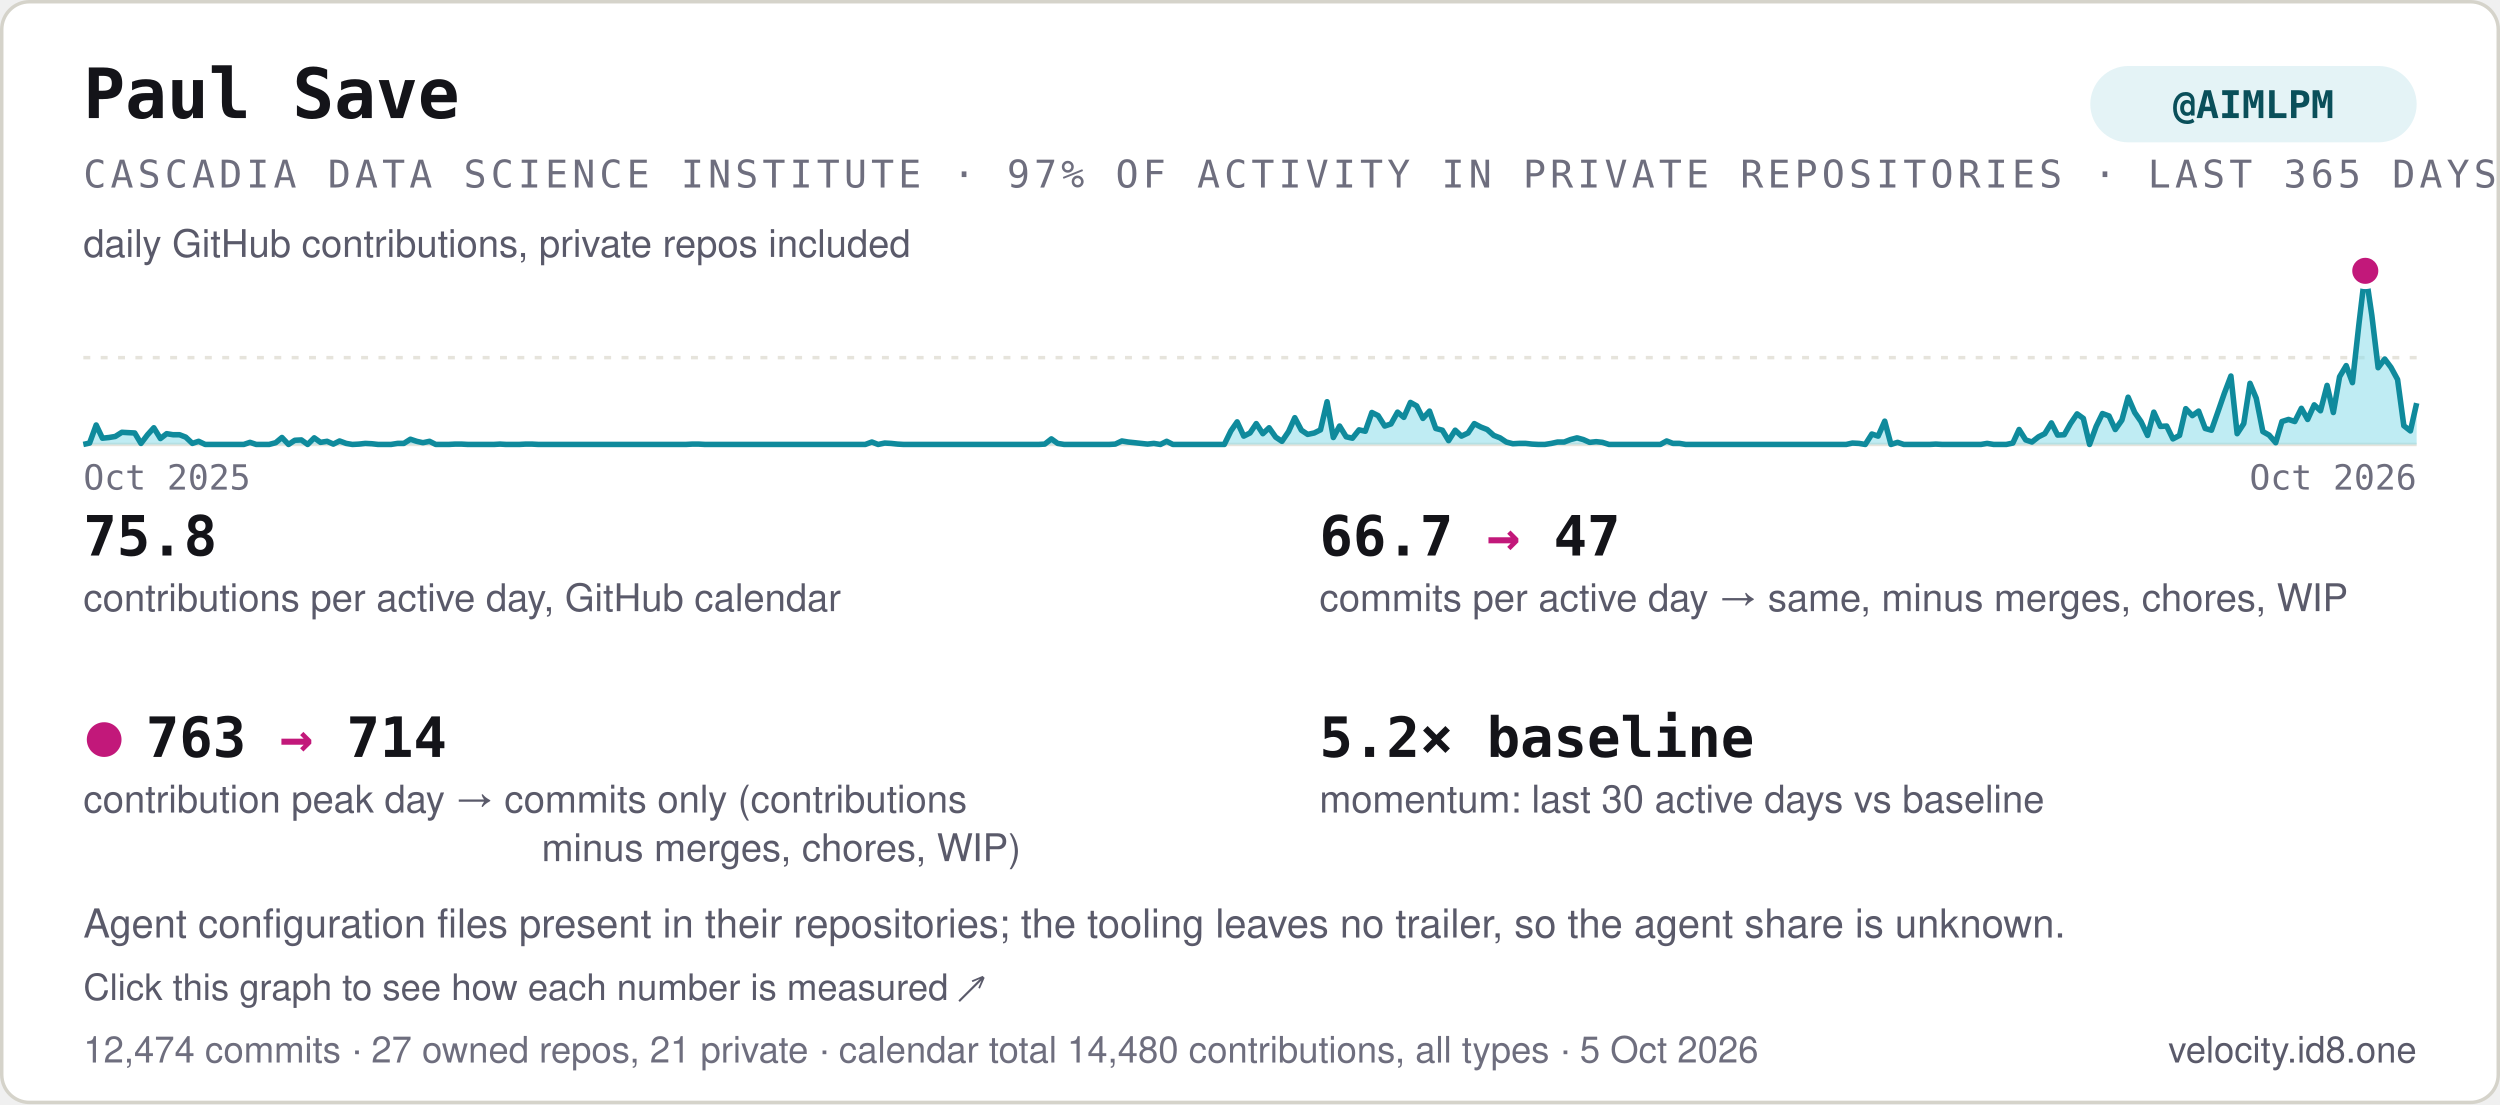
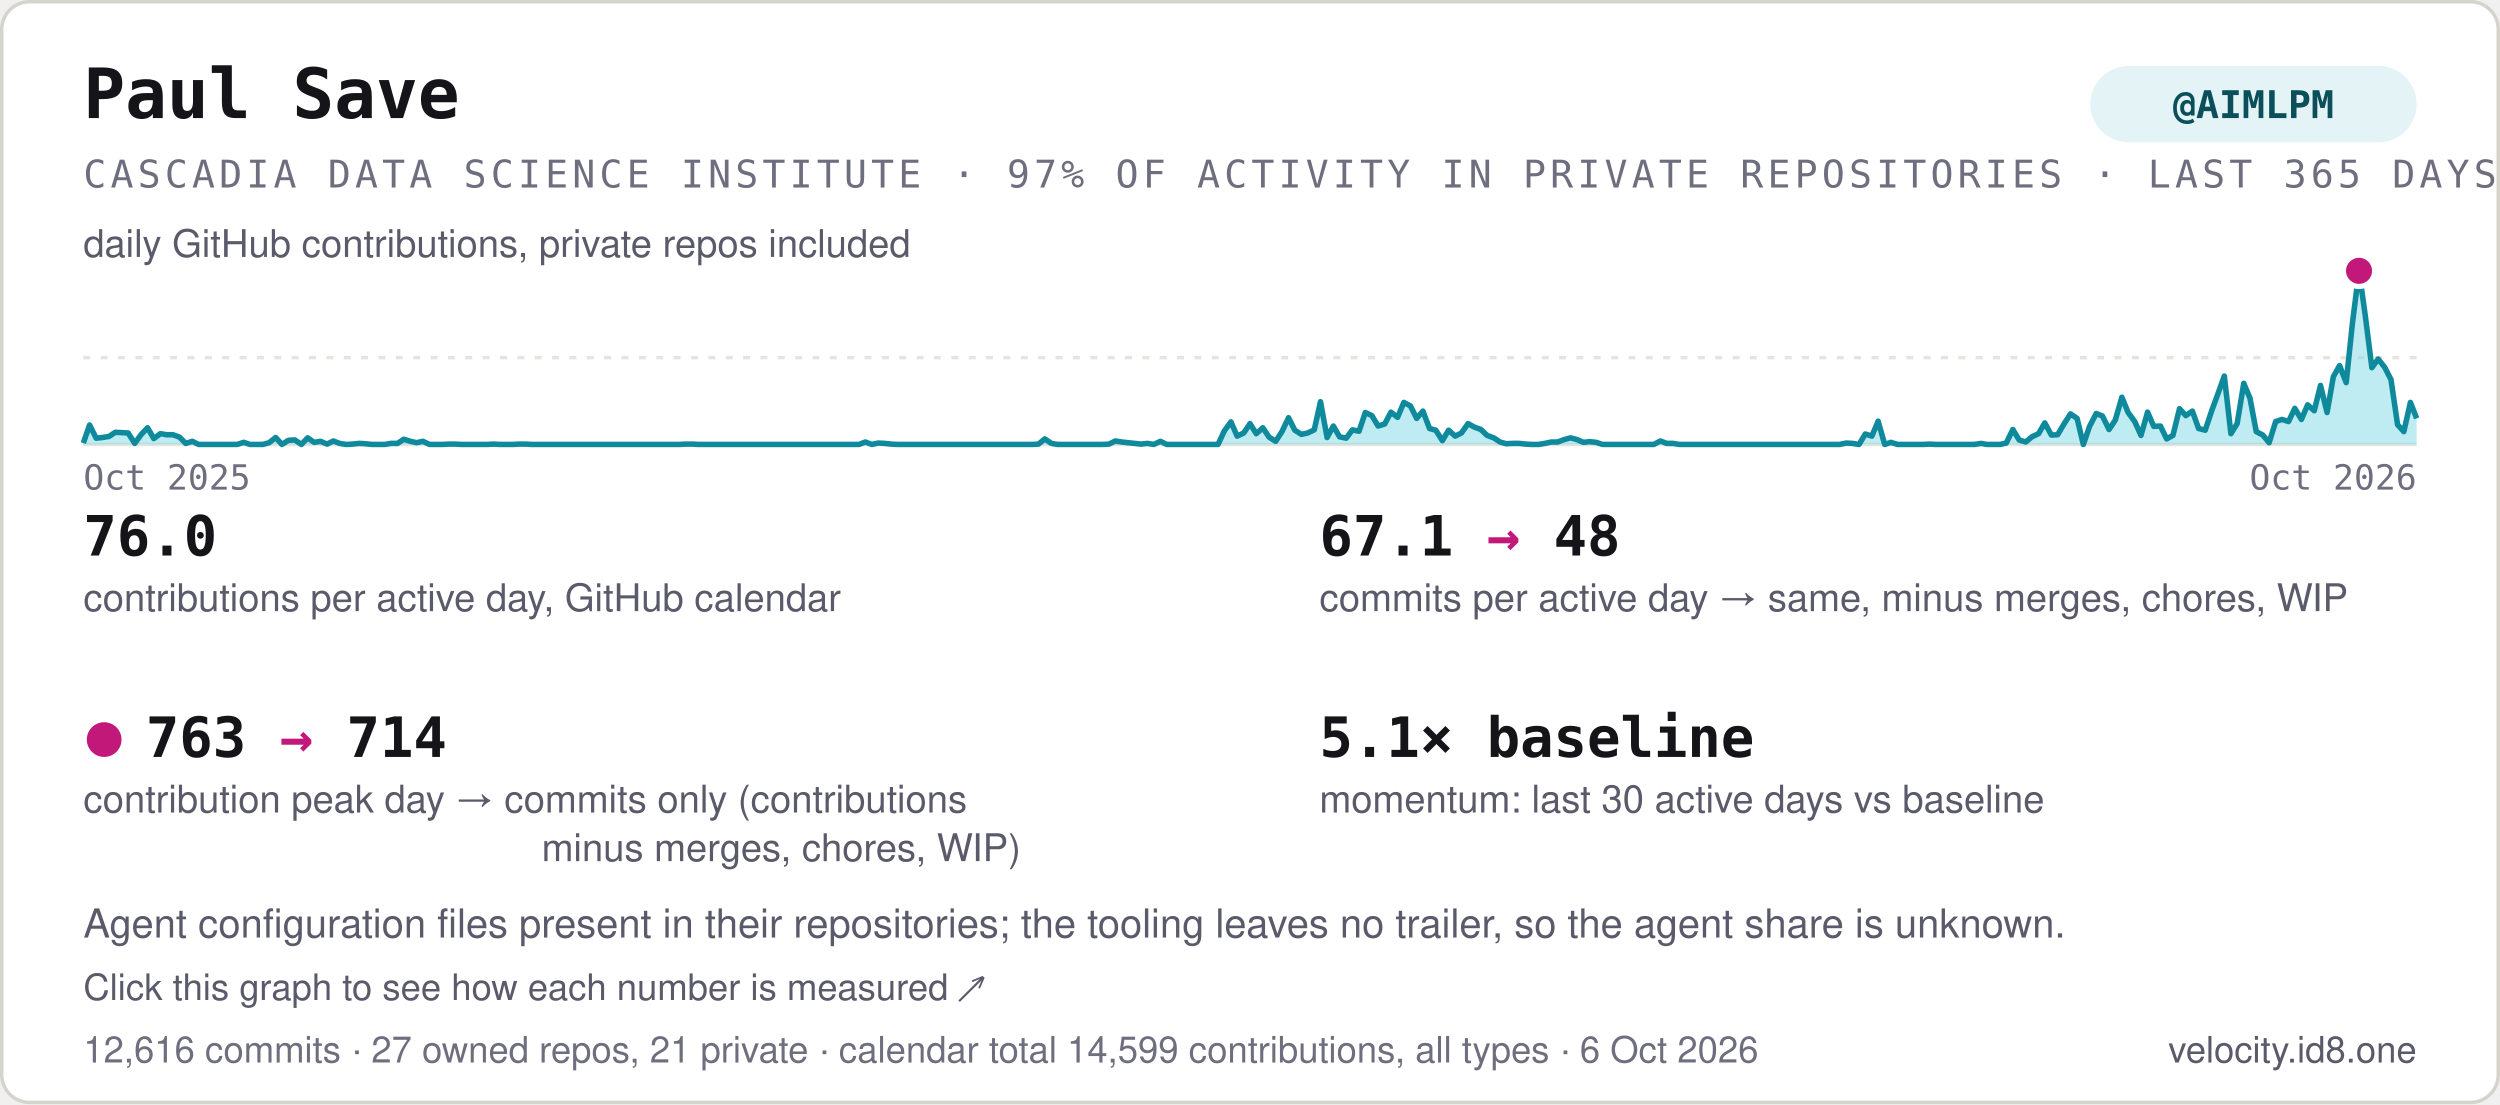
<svg xmlns="http://www.w3.org/2000/svg" width="720" height="318" viewBox="0 0 720 318" role="img" aria-label="Paul Save: Velocity Graph">
  <rect x="0.5" y="0.5" width="719" height="317" rx="8" fill="#FFFFFF" stroke="#D5D3CA" />
  <text x="24" y="34" font-family="Departure Mono, JetBrains Mono, ui-monospace, Menlo, monospace" font-size="20" font-weight="700" fill="#141419">Paul Save</text>
  <text x="24" y="54" font-family="Departure Mono, JetBrains Mono, ui-monospace, Menlo, monospace" font-size="11" letter-spacing="1.2" fill="#6E6E7E">CASCADIA DATA SCIENCE INSTITUTE · 97% OF ACTIVITY IN PRIVATE REPOSITORIES · LAST 365 DAYS</text>
  <rect x="602" y="19" width="94" height="22" rx="11" fill="#E4F3F6" />
  <text x="649" y="34" text-anchor="middle" font-family="Departure Mono, JetBrains Mono, ui-monospace, Menlo, monospace" font-size="11" font-weight="600" fill="#0A4F5A">@AIMLPM</text>
  <line x1="24" x2="696" y1="128" y2="128" stroke="#E6E4DC" />
  <line x1="24" x2="696" y1="103.0" y2="103.0" stroke="#E6E4DC" stroke-dasharray="2 3" />
-   <path d="M24.0,128.0 L25.8,127.6 L27.7,122.4 L29.5,126.2 L31.4,126.0 L33.2,125.7 L35.1,124.5 L36.9,124.6 L38.8,124.7 L40.6,127.7 L42.5,125.2 L44.3,123.2 L46.2,126.3 L48.0,124.9 L49.8,125.2 L51.7,125.2 L53.5,125.9 L55.4,127.7 L57.2,127.1 L59.1,128.0 L60.9,128.0 L62.8,128.0 L64.6,128.0 L66.5,128.0 L68.3,128.0 L70.2,128.0 L72.0,127.4 L73.8,128.0 L75.7,128.0 L77.5,128.0 L79.4,127.5 L81.2,126.0 L83.1,128.0 L84.9,126.8 L86.8,126.7 L88.6,128.0 L90.5,126.1 L92.3,127.4 L94.2,127.1 L96.0,127.9 L97.8,127.0 L99.7,127.7 L101.5,128.0 L103.4,127.9 L105.2,127.7 L107.1,127.8 L108.9,128.0 L110.8,128.0 L112.6,128.0 L114.5,127.7 L116.3,127.7 L118.2,126.5 L120.0,127.1 L121.8,127.5 L123.7,127.1 L125.5,128.0 L127.4,128.0 L129.2,128.0 L131.1,127.9 L132.9,127.9 L134.8,128.0 L136.6,128.0 L138.5,128.0 L140.3,128.0 L142.2,128.0 L144.0,127.9 L145.8,128.0 L147.7,128.0 L149.5,128.0 L151.4,127.9 L153.2,127.9 L155.1,128.0 L156.9,128.0 L158.8,128.0 L160.6,128.0 L162.5,128.0 L164.3,128.0 L166.2,128.0 L168.0,128.0 L169.8,128.0 L171.7,128.0 L173.5,128.0 L175.4,128.0 L177.2,128.0 L179.1,128.0 L180.9,128.0 L182.8,128.0 L184.6,128.0 L186.5,128.0 L188.3,128.0 L190.2,128.0 L192.0,128.0 L193.8,128.0 L195.7,128.0 L197.5,128.0 L199.4,127.9 L201.2,127.9 L203.1,128.0 L204.9,128.0 L206.8,128.0 L208.6,128.0 L210.5,128.0 L212.3,128.0 L214.2,128.0 L216.0,128.0 L217.8,128.0 L219.7,128.0 L221.5,128.0 L223.4,128.0 L225.2,128.0 L227.1,128.0 L228.9,128.0 L230.8,128.0 L232.6,128.0 L234.5,128.0 L236.3,128.0 L238.2,128.0 L240.0,128.0 L241.8,128.0 L243.7,128.0 L245.5,128.0 L247.4,128.0 L249.2,128.0 L251.1,127.3 L252.9,128.0 L254.8,127.6 L256.6,127.7 L258.5,127.9 L260.3,128.0 L262.2,128.0 L264.0,128.0 L265.8,128.0 L267.7,128.0 L269.5,128.0 L271.4,128.0 L273.2,128.0 L275.1,128.0 L276.9,128.0 L278.8,128.0 L280.6,128.0 L282.5,128.0 L284.3,128.0 L286.2,128.0 L288.0,128.0 L289.8,128.0 L291.7,128.0 L293.5,128.0 L295.4,128.0 L297.2,128.0 L299.1,128.0 L300.9,127.9 L302.8,126.4 L304.6,127.7 L306.5,128.0 L308.3,128.0 L310.2,128.0 L312.0,128.0 L313.8,128.0 L315.7,128.0 L317.5,128.0 L319.4,128.0 L321.2,127.9 L323.1,127.0 L324.9,127.3 L326.8,127.5 L328.6,127.7 L330.5,127.9 L332.3,127.7 L334.2,128.0 L336.0,127.1 L337.8,128.0 L339.7,128.0 L341.5,128.0 L343.4,128.0 L345.2,128.0 L347.1,128.0 L348.9,128.0 L350.8,128.0 L352.6,128.0 L354.5,124.1 L356.3,121.5 L358.2,125.6 L360.0,124.7 L361.8,122.0 L363.7,124.9 L365.5,123.2 L367.4,125.9 L369.2,127.1 L371.1,124.3 L372.9,120.3 L374.8,123.9 L376.6,125.1 L378.5,124.7 L380.3,123.8 L382.2,115.7 L384.0,126.0 L385.8,122.7 L387.7,125.8 L389.5,126.2 L391.4,123.8 L393.2,124.2 L395.1,118.8 L396.9,119.7 L398.8,122.7 L400.6,122.1 L402.5,118.7 L404.3,120.2 L406.2,115.9 L408.0,116.9 L409.8,120.5 L411.7,118.4 L413.5,123.4 L415.4,123.9 L417.2,126.9 L419.1,123.9 L420.9,125.6 L422.8,124.7 L424.6,122.0 L426.5,123.0 L428.3,123.7 L430.2,125.4 L432.0,126.1 L433.8,127.3 L435.7,127.8 L437.5,127.7 L439.4,127.7 L441.2,127.9 L443.1,128.0 L444.9,128.0 L446.8,127.7 L448.6,127.3 L450.5,127.3 L452.3,126.6 L454.2,126.1 L456.0,126.6 L457.8,127.4 L459.7,127.2 L461.5,127.4 L463.4,128.0 L465.2,128.0 L467.1,128.0 L468.9,128.0 L470.8,128.0 L472.6,128.0 L474.5,128.0 L476.3,128.0 L478.2,128.0 L480.0,127.0 L481.8,127.7 L483.7,127.7 L485.5,128.0 L487.4,128.0 L489.2,128.0 L491.1,128.0 L492.9,128.0 L494.8,128.0 L496.6,128.0 L498.5,128.0 L500.3,128.0 L502.2,128.0 L504.0,128.0 L505.8,128.0 L507.7,128.0 L509.5,128.0 L511.4,128.0 L513.2,128.0 L515.1,128.0 L516.9,128.0 L518.8,128.0 L520.6,128.0 L522.5,128.0 L524.3,128.0 L526.2,128.0 L528.0,128.0 L529.8,128.0 L531.7,128.0 L533.5,127.6 L535.4,127.7 L537.2,128.0 L539.1,125.0 L540.9,125.6 L542.8,121.3 L544.6,128.0 L546.5,127.4 L548.3,128.0 L550.2,128.0 L552.0,128.0 L553.8,128.0 L555.7,128.0 L557.5,127.9 L559.4,128.0 L561.2,128.0 L563.1,128.0 L564.9,128.0 L566.8,128.0 L568.6,128.0 L570.5,128.0 L572.3,127.7 L574.2,128.0 L576.0,128.0 L577.8,128.0 L579.7,127.6 L581.5,123.7 L583.4,126.7 L585.2,127.3 L587.1,125.8 L588.9,124.9 L590.8,121.8 L592.6,125.3 L594.5,125.2 L596.3,122.0 L598.2,119.2 L600.0,120.5 L601.8,128.0 L603.7,122.8 L605.5,119.1 L607.4,119.8 L609.2,123.7 L611.1,121.0 L612.9,114.4 L614.8,118.8 L616.6,121.4 L618.5,125.4 L620.3,118.7 L622.2,122.8 L624.0,122.7 L625.8,126.4 L627.7,125.4 L629.5,117.7 L631.4,119.7 L633.2,118.4 L635.1,123.4 L636.9,123.9 L638.8,118.5 L640.6,113.3 L642.5,108.3 L644.3,124.9 L646.2,122.0 L648.0,110.4 L649.8,114.7 L651.7,124.3 L653.5,125.3 L655.4,127.5 L657.2,121.4 L659.1,120.8 L660.9,121.4 L662.8,117.6 L664.6,120.8 L666.5,116.6 L668.3,118.3 L670.2,111.0 L672.0,118.8 L673.8,108.5 L675.7,105.3 L677.5,110.2 L679.4,93.1 L681.2,78.0 L683.1,90.9 L684.9,105.9 L686.8,103.4 L688.6,105.8 L690.5,109.3 L692.3,122.6 L694.2,124.1 L696.0,116.1 L696.0,128 L24,128 Z" fill="#8ADCE8" fill-opacity="0.55" />
-   <path d="M24.0,128.0 L25.8,127.6 L27.7,122.4 L29.5,126.2 L31.4,126.0 L33.2,125.7 L35.1,124.5 L36.9,124.6 L38.8,124.7 L40.6,127.7 L42.5,125.2 L44.3,123.2 L46.2,126.3 L48.0,124.9 L49.8,125.2 L51.7,125.2 L53.5,125.9 L55.4,127.7 L57.2,127.1 L59.1,128.0 L60.9,128.0 L62.8,128.0 L64.6,128.0 L66.5,128.0 L68.3,128.0 L70.2,128.0 L72.0,127.4 L73.8,128.0 L75.7,128.0 L77.5,128.0 L79.4,127.5 L81.2,126.0 L83.1,128.0 L84.9,126.8 L86.8,126.7 L88.6,128.0 L90.5,126.1 L92.3,127.4 L94.2,127.1 L96.0,127.9 L97.8,127.0 L99.7,127.7 L101.5,128.0 L103.4,127.9 L105.2,127.7 L107.1,127.8 L108.9,128.0 L110.8,128.0 L112.6,128.0 L114.5,127.7 L116.3,127.7 L118.2,126.5 L120.0,127.1 L121.8,127.5 L123.7,127.1 L125.5,128.0 L127.4,128.0 L129.2,128.0 L131.1,127.9 L132.9,127.9 L134.8,128.0 L136.6,128.0 L138.5,128.0 L140.3,128.0 L142.2,128.0 L144.0,127.9 L145.8,128.0 L147.7,128.0 L149.5,128.0 L151.4,127.9 L153.2,127.9 L155.1,128.0 L156.9,128.0 L158.8,128.0 L160.6,128.0 L162.5,128.0 L164.3,128.0 L166.2,128.0 L168.0,128.0 L169.8,128.0 L171.7,128.0 L173.5,128.0 L175.4,128.0 L177.2,128.0 L179.1,128.0 L180.9,128.0 L182.8,128.0 L184.6,128.0 L186.5,128.0 L188.3,128.0 L190.2,128.0 L192.0,128.0 L193.8,128.0 L195.7,128.0 L197.5,128.0 L199.4,127.9 L201.2,127.9 L203.1,128.0 L204.9,128.0 L206.8,128.0 L208.6,128.0 L210.5,128.0 L212.3,128.0 L214.2,128.0 L216.0,128.0 L217.8,128.0 L219.7,128.0 L221.5,128.0 L223.4,128.0 L225.2,128.0 L227.1,128.0 L228.9,128.0 L230.8,128.0 L232.6,128.0 L234.5,128.0 L236.3,128.0 L238.2,128.0 L240.0,128.0 L241.8,128.0 L243.7,128.0 L245.5,128.0 L247.4,128.0 L249.2,128.0 L251.1,127.3 L252.9,128.0 L254.8,127.6 L256.6,127.7 L258.5,127.9 L260.3,128.0 L262.2,128.0 L264.0,128.0 L265.8,128.0 L267.7,128.0 L269.5,128.0 L271.4,128.0 L273.2,128.0 L275.1,128.0 L276.9,128.0 L278.8,128.0 L280.6,128.0 L282.5,128.0 L284.3,128.0 L286.2,128.0 L288.0,128.0 L289.8,128.0 L291.7,128.0 L293.5,128.0 L295.4,128.0 L297.2,128.0 L299.1,128.0 L300.9,127.9 L302.8,126.4 L304.6,127.7 L306.5,128.0 L308.3,128.0 L310.2,128.0 L312.0,128.0 L313.8,128.0 L315.7,128.0 L317.5,128.0 L319.4,128.0 L321.2,127.9 L323.1,127.0 L324.9,127.3 L326.8,127.5 L328.6,127.7 L330.5,127.9 L332.3,127.7 L334.2,128.0 L336.0,127.1 L337.8,128.0 L339.7,128.0 L341.5,128.0 L343.4,128.0 L345.2,128.0 L347.1,128.0 L348.9,128.0 L350.8,128.0 L352.6,128.0 L354.5,124.1 L356.3,121.5 L358.2,125.6 L360.0,124.7 L361.8,122.0 L363.7,124.9 L365.5,123.2 L367.4,125.9 L369.2,127.1 L371.1,124.3 L372.9,120.3 L374.8,123.9 L376.6,125.1 L378.5,124.7 L380.3,123.8 L382.2,115.7 L384.0,126.0 L385.8,122.7 L387.7,125.8 L389.5,126.2 L391.4,123.8 L393.2,124.2 L395.1,118.8 L396.9,119.7 L398.8,122.7 L400.6,122.1 L402.5,118.7 L404.3,120.2 L406.2,115.9 L408.0,116.9 L409.8,120.5 L411.7,118.4 L413.5,123.4 L415.4,123.9 L417.2,126.9 L419.1,123.9 L420.9,125.6 L422.8,124.7 L424.6,122.0 L426.5,123.0 L428.3,123.7 L430.2,125.4 L432.0,126.1 L433.8,127.3 L435.7,127.8 L437.5,127.7 L439.4,127.7 L441.2,127.9 L443.1,128.0 L444.9,128.0 L446.8,127.7 L448.6,127.3 L450.5,127.3 L452.3,126.6 L454.2,126.1 L456.0,126.6 L457.8,127.4 L459.7,127.2 L461.5,127.4 L463.4,128.0 L465.2,128.0 L467.1,128.0 L468.9,128.0 L470.8,128.0 L472.6,128.0 L474.5,128.0 L476.3,128.0 L478.2,128.0 L480.0,127.0 L481.8,127.7 L483.7,127.7 L485.5,128.0 L487.4,128.0 L489.2,128.0 L491.1,128.0 L492.9,128.0 L494.8,128.0 L496.6,128.0 L498.5,128.0 L500.3,128.0 L502.2,128.0 L504.0,128.0 L505.8,128.0 L507.7,128.0 L509.5,128.0 L511.4,128.0 L513.2,128.0 L515.1,128.0 L516.9,128.0 L518.8,128.0 L520.6,128.0 L522.5,128.0 L524.3,128.0 L526.2,128.0 L528.0,128.0 L529.8,128.0 L531.7,128.0 L533.5,127.6 L535.4,127.7 L537.2,128.0 L539.1,125.0 L540.9,125.6 L542.8,121.3 L544.6,128.0 L546.5,127.4 L548.3,128.0 L550.2,128.0 L552.0,128.0 L553.8,128.0 L555.7,128.0 L557.5,127.9 L559.4,128.0 L561.2,128.0 L563.1,128.0 L564.9,128.0 L566.8,128.0 L568.6,128.0 L570.5,128.0 L572.3,127.7 L574.2,128.0 L576.0,128.0 L577.8,128.0 L579.7,127.6 L581.5,123.7 L583.4,126.7 L585.2,127.3 L587.1,125.8 L588.9,124.9 L590.8,121.8 L592.6,125.3 L594.5,125.2 L596.3,122.0 L598.2,119.2 L600.0,120.5 L601.8,128.0 L603.7,122.8 L605.5,119.1 L607.4,119.8 L609.2,123.7 L611.1,121.0 L612.9,114.4 L614.8,118.8 L616.6,121.4 L618.5,125.4 L620.3,118.7 L622.2,122.8 L624.0,122.7 L625.8,126.4 L627.7,125.4 L629.5,117.7 L631.4,119.7 L633.2,118.4 L635.1,123.4 L636.9,123.9 L638.8,118.5 L640.6,113.3 L642.5,108.3 L644.3,124.9 L646.2,122.0 L648.0,110.4 L649.8,114.7 L651.7,124.3 L653.5,125.3 L655.4,127.5 L657.2,121.4 L659.1,120.8 L660.9,121.4 L662.8,117.6 L664.6,120.8 L666.5,116.6 L668.3,118.3 L670.2,111.0 L672.0,118.8 L673.8,108.5 L675.7,105.3 L677.5,110.2 L679.4,93.1 L681.2,78.0 L683.1,90.9 L684.9,105.9 L686.8,103.4 L688.6,105.8 L690.5,109.3 L692.3,122.6 L694.2,124.1 L696.0,116.1" fill="none" stroke="#0F8A9C" stroke-width="1.6" stroke-linejoin="round" />
-   <circle cx="681.2" cy="78.0" r="4.5" fill="#C2187A" stroke="#FFFFFF" stroke-width="1.5" />
+   <path d="M24.0,127.6 L25.8,122.4 L27.7,126.2 L29.5,126.0 L31.4,125.7 L33.2,124.5 L35.1,124.6 L36.9,124.7 L38.8,127.7 L40.6,125.2 L42.5,123.2 L44.3,126.3 L46.2,124.9 L48.0,125.2 L49.8,125.2 L51.7,125.9 L53.5,127.7 L55.4,127.1 L57.2,128.0 L59.1,128.0 L60.9,128.0 L62.8,128.0 L64.6,128.0 L66.5,128.0 L68.3,128.0 L70.2,127.4 L72.0,128.0 L73.8,128.0 L75.7,128.0 L77.5,127.5 L79.4,126.0 L81.2,128.0 L83.1,126.8 L84.9,126.7 L86.8,128.0 L88.6,126.1 L90.5,127.4 L92.3,127.1 L94.2,127.9 L96.0,127.0 L97.8,127.7 L99.7,128.0 L101.5,127.9 L103.4,127.7 L105.2,127.8 L107.1,128.0 L108.9,128.0 L110.8,128.0 L112.6,127.7 L114.5,127.7 L116.3,126.5 L118.2,127.1 L120.0,127.5 L121.8,127.1 L123.7,128.0 L125.5,128.0 L127.4,128.0 L129.2,127.9 L131.1,127.9 L132.9,128.0 L134.8,128.0 L136.6,128.0 L138.5,128.0 L140.3,128.0 L142.2,127.9 L144.0,128.0 L145.8,128.0 L147.7,128.0 L149.5,127.9 L151.4,127.9 L153.2,128.0 L155.1,128.0 L156.9,128.0 L158.8,128.0 L160.6,128.0 L162.5,128.0 L164.3,128.0 L166.2,128.0 L168.0,128.0 L169.8,128.0 L171.7,128.0 L173.5,128.0 L175.4,128.0 L177.2,128.0 L179.1,128.0 L180.9,128.0 L182.8,128.0 L184.6,128.0 L186.5,128.0 L188.3,128.0 L190.2,128.0 L192.0,128.0 L193.8,128.0 L195.7,128.0 L197.5,127.9 L199.4,127.9 L201.2,128.0 L203.1,128.0 L204.9,128.0 L206.8,128.0 L208.6,128.0 L210.5,128.0 L212.3,128.0 L214.2,128.0 L216.0,128.0 L217.8,128.0 L219.7,128.0 L221.5,128.0 L223.4,128.0 L225.2,128.0 L227.1,128.0 L228.9,128.0 L230.8,128.0 L232.6,128.0 L234.5,128.0 L236.3,128.0 L238.2,128.0 L240.0,128.0 L241.8,128.0 L243.7,128.0 L245.5,128.0 L247.4,128.0 L249.2,127.3 L251.1,128.0 L252.9,127.6 L254.8,127.7 L256.6,127.9 L258.5,128.0 L260.3,128.0 L262.2,128.0 L264.0,128.0 L265.8,128.0 L267.7,128.0 L269.5,128.0 L271.4,128.0 L273.2,128.0 L275.1,128.0 L276.9,128.0 L278.8,128.0 L280.6,128.0 L282.5,128.0 L284.3,128.0 L286.2,128.0 L288.0,128.0 L289.8,128.0 L291.7,128.0 L293.5,128.0 L295.4,128.0 L297.2,128.0 L299.1,127.9 L300.9,126.4 L302.8,127.7 L304.6,128.0 L306.5,128.0 L308.3,128.0 L310.2,128.0 L312.0,128.0 L313.8,128.0 L315.7,128.0 L317.5,128.0 L319.4,127.9 L321.2,127.0 L323.1,127.3 L324.9,127.5 L326.8,127.7 L328.6,127.9 L330.5,127.7 L332.3,128.0 L334.2,127.1 L336.0,128.0 L337.8,128.0 L339.7,128.0 L341.5,128.0 L343.4,128.0 L345.2,128.0 L347.1,128.0 L348.9,128.0 L350.8,128.0 L352.6,124.1 L354.5,121.5 L356.3,125.6 L358.2,124.7 L360.0,122.0 L361.8,124.9 L363.7,123.2 L365.5,125.9 L367.4,127.1 L369.2,124.3 L371.1,120.3 L372.9,123.9 L374.8,125.1 L376.6,124.7 L378.5,123.8 L380.3,115.7 L382.2,126.0 L384.0,122.7 L385.8,125.8 L387.7,126.2 L389.5,123.8 L391.4,124.2 L393.2,118.8 L395.1,119.7 L396.9,122.7 L398.8,122.1 L400.6,118.7 L402.5,120.2 L404.3,115.9 L406.2,116.9 L408.0,120.5 L409.8,118.4 L411.7,123.4 L413.5,123.9 L415.4,126.9 L417.2,123.9 L419.1,125.6 L420.9,124.7 L422.8,122.0 L424.6,123.0 L426.5,123.7 L428.3,125.4 L430.2,126.1 L432.0,127.3 L433.8,127.8 L435.7,127.7 L437.5,127.7 L439.4,127.9 L441.2,128.0 L443.1,128.0 L444.9,127.7 L446.8,127.3 L448.6,127.3 L450.5,126.6 L452.3,126.1 L454.2,126.6 L456.0,127.4 L457.8,127.2 L459.7,127.4 L461.5,128.0 L463.4,128.0 L465.2,128.0 L467.1,128.0 L468.9,128.0 L470.8,128.0 L472.6,128.0 L474.5,128.0 L476.3,128.0 L478.2,127.0 L480.0,127.7 L481.8,127.7 L483.7,128.0 L485.5,128.0 L487.4,128.0 L489.2,128.0 L491.1,128.0 L492.9,128.0 L494.8,128.0 L496.6,128.0 L498.5,128.0 L500.3,128.0 L502.2,128.0 L504.0,128.0 L505.8,128.0 L507.7,128.0 L509.5,128.0 L511.4,128.0 L513.2,128.0 L515.1,128.0 L516.9,128.0 L518.8,128.0 L520.6,128.0 L522.5,128.0 L524.3,128.0 L526.2,128.0 L528.0,128.0 L529.8,128.0 L531.7,127.6 L533.5,127.7 L535.4,128.0 L537.2,125.0 L539.1,125.6 L540.9,121.3 L542.8,128.0 L544.6,127.4 L546.5,128.0 L548.3,128.0 L550.2,128.0 L552.0,128.0 L553.8,128.0 L555.7,127.9 L557.5,128.0 L559.4,128.0 L561.2,128.0 L563.1,128.0 L564.9,128.0 L566.8,128.0 L568.6,128.0 L570.5,127.7 L572.3,128.0 L574.2,128.0 L576.0,128.0 L577.8,127.6 L579.7,123.7 L581.5,126.7 L583.4,127.3 L585.2,125.8 L587.1,124.9 L588.9,121.8 L590.8,125.3 L592.6,125.2 L594.5,122.0 L596.3,119.2 L598.2,120.5 L600.0,128.0 L601.8,122.8 L603.7,119.1 L605.5,119.8 L607.4,123.7 L609.2,121.0 L611.1,114.4 L612.9,118.8 L614.8,121.4 L616.6,125.4 L618.5,118.7 L620.3,122.8 L622.2,122.7 L624.0,126.4 L625.8,125.4 L627.7,117.7 L629.5,119.7 L631.4,118.4 L633.2,123.4 L635.1,123.9 L636.9,118.5 L638.8,113.3 L640.6,108.3 L642.5,124.9 L644.3,122.0 L646.2,110.4 L648.0,114.7 L649.8,124.3 L651.7,125.3 L653.5,127.5 L655.4,121.4 L657.2,120.8 L659.1,121.4 L660.9,117.6 L662.8,120.8 L664.6,116.6 L666.5,118.3 L668.3,111.0 L670.2,118.8 L672.0,108.5 L673.8,105.3 L675.7,110.2 L677.5,93.1 L679.4,78.0 L681.2,90.9 L683.1,105.9 L684.9,103.4 L686.8,105.8 L688.6,109.3 L690.5,122.3 L692.3,124.3 L694.2,115.9 L696.0,120.5 L696.0,128 L24,128 Z" fill="#8ADCE8" fill-opacity="0.55" />
+   <path d="M24.0,127.6 L25.8,122.4 L27.7,126.2 L29.5,126.0 L31.4,125.7 L33.2,124.5 L35.1,124.6 L36.9,124.7 L38.8,127.7 L40.6,125.2 L42.5,123.2 L44.3,126.3 L46.2,124.9 L48.0,125.2 L49.8,125.2 L51.7,125.9 L53.5,127.7 L55.4,127.1 L57.2,128.0 L59.1,128.0 L60.9,128.0 L62.8,128.0 L64.6,128.0 L66.5,128.0 L68.3,128.0 L70.2,127.4 L72.0,128.0 L73.8,128.0 L75.7,128.0 L77.5,127.5 L79.4,126.0 L81.2,128.0 L83.1,126.8 L84.9,126.7 L86.8,128.0 L88.6,126.1 L90.5,127.4 L92.3,127.1 L94.2,127.9 L96.0,127.0 L97.8,127.7 L99.7,128.0 L101.5,127.9 L103.4,127.7 L105.2,127.8 L107.1,128.0 L108.9,128.0 L110.8,128.0 L112.6,127.7 L114.5,127.7 L116.3,126.5 L118.2,127.1 L120.0,127.5 L121.8,127.1 L123.7,128.0 L125.5,128.0 L127.4,128.0 L129.2,127.9 L131.1,127.9 L132.9,128.0 L134.8,128.0 L136.6,128.0 L138.5,128.0 L140.3,128.0 L142.2,127.9 L144.0,128.0 L145.8,128.0 L147.7,128.0 L149.5,127.9 L151.4,127.9 L153.2,128.0 L155.1,128.0 L156.9,128.0 L158.8,128.0 L160.6,128.0 L162.5,128.0 L164.3,128.0 L166.2,128.0 L168.0,128.0 L169.8,128.0 L171.7,128.0 L173.5,128.0 L175.4,128.0 L177.2,128.0 L179.1,128.0 L180.9,128.0 L182.8,128.0 L184.6,128.0 L186.5,128.0 L188.3,128.0 L190.2,128.0 L192.0,128.0 L193.8,128.0 L195.7,128.0 L197.5,127.9 L199.4,127.9 L201.2,128.0 L203.1,128.0 L204.9,128.0 L206.8,128.0 L208.6,128.0 L210.5,128.0 L212.3,128.0 L214.2,128.0 L216.0,128.0 L217.8,128.0 L219.7,128.0 L221.5,128.0 L223.4,128.0 L225.2,128.0 L227.1,128.0 L228.9,128.0 L230.8,128.0 L232.6,128.0 L234.5,128.0 L236.3,128.0 L238.2,128.0 L240.0,128.0 L241.8,128.0 L243.7,128.0 L245.5,128.0 L247.4,128.0 L249.2,127.3 L251.1,128.0 L252.9,127.6 L254.8,127.7 L256.6,127.9 L258.5,128.0 L260.3,128.0 L262.2,128.0 L264.0,128.0 L265.8,128.0 L267.7,128.0 L269.5,128.0 L271.4,128.0 L273.2,128.0 L275.1,128.0 L276.9,128.0 L278.8,128.0 L280.6,128.0 L282.5,128.0 L284.3,128.0 L286.2,128.0 L288.0,128.0 L289.8,128.0 L291.7,128.0 L293.5,128.0 L295.4,128.0 L297.2,128.0 L299.1,127.9 L300.9,126.4 L302.8,127.7 L304.6,128.0 L306.5,128.0 L308.3,128.0 L310.2,128.0 L312.0,128.0 L313.8,128.0 L315.7,128.0 L317.5,128.0 L319.4,127.9 L321.2,127.0 L323.1,127.3 L324.9,127.5 L326.8,127.7 L328.6,127.9 L330.5,127.7 L332.3,128.0 L334.2,127.1 L336.0,128.0 L337.8,128.0 L339.7,128.0 L341.5,128.0 L343.4,128.0 L345.2,128.0 L347.1,128.0 L348.9,128.0 L350.8,128.0 L352.6,124.1 L354.5,121.5 L356.3,125.6 L358.2,124.7 L360.0,122.0 L361.8,124.9 L363.7,123.2 L365.5,125.9 L367.4,127.1 L369.2,124.3 L371.1,120.3 L372.9,123.9 L374.8,125.1 L376.6,124.7 L378.5,123.8 L380.3,115.7 L382.2,126.0 L384.0,122.7 L385.8,125.8 L387.7,126.2 L389.5,123.8 L391.4,124.2 L393.2,118.8 L395.1,119.7 L396.9,122.7 L398.8,122.1 L400.6,118.7 L402.5,120.2 L404.3,115.9 L406.2,116.9 L408.0,120.5 L409.8,118.4 L411.7,123.4 L413.5,123.9 L415.4,126.9 L417.2,123.9 L419.1,125.6 L420.9,124.7 L422.8,122.0 L424.6,123.0 L426.5,123.7 L428.3,125.4 L430.2,126.1 L432.0,127.3 L433.8,127.8 L435.7,127.7 L437.5,127.7 L439.4,127.9 L441.2,128.0 L443.1,128.0 L444.9,127.7 L446.8,127.3 L448.6,127.3 L450.5,126.6 L452.3,126.1 L454.2,126.6 L456.0,127.4 L457.8,127.2 L459.7,127.4 L461.5,128.0 L463.4,128.0 L465.2,128.0 L467.1,128.0 L468.9,128.0 L470.8,128.0 L472.6,128.0 L474.5,128.0 L476.3,128.0 L478.2,127.0 L480.0,127.7 L481.8,127.7 L483.7,128.0 L485.5,128.0 L487.4,128.0 L489.2,128.0 L491.1,128.0 L492.9,128.0 L494.8,128.0 L496.6,128.0 L498.5,128.0 L500.3,128.0 L502.2,128.0 L504.0,128.0 L505.8,128.0 L507.7,128.0 L509.5,128.0 L511.4,128.0 L513.2,128.0 L515.1,128.0 L516.9,128.0 L518.8,128.0 L520.6,128.0 L522.5,128.0 L524.3,128.0 L526.2,128.0 L528.0,128.0 L529.8,128.0 L531.7,127.6 L533.5,127.7 L535.4,128.0 L537.2,125.0 L539.1,125.6 L540.9,121.3 L542.8,128.0 L544.6,127.4 L546.5,128.0 L548.3,128.0 L550.2,128.0 L552.0,128.0 L553.8,128.0 L555.7,127.9 L557.5,128.0 L559.4,128.0 L561.2,128.0 L563.1,128.0 L564.9,128.0 L566.8,128.0 L568.6,128.0 L570.5,127.7 L572.3,128.0 L574.2,128.0 L576.0,128.0 L577.8,127.6 L579.7,123.7 L581.5,126.7 L583.4,127.3 L585.2,125.8 L587.1,124.9 L588.9,121.8 L590.8,125.3 L592.6,125.2 L594.5,122.0 L596.3,119.2 L598.2,120.5 L600.0,128.0 L601.8,122.8 L603.7,119.1 L605.5,119.8 L607.4,123.7 L609.2,121.0 L611.1,114.4 L612.9,118.8 L614.8,121.4 L616.6,125.4 L618.5,118.7 L620.3,122.8 L622.2,122.7 L624.0,126.4 L625.8,125.4 L627.7,117.7 L629.5,119.7 L631.4,118.4 L633.2,123.4 L635.1,123.9 L636.9,118.5 L638.8,113.3 L640.6,108.3 L642.5,124.9 L644.3,122.0 L646.2,110.4 L648.0,114.7 L649.8,124.3 L651.7,125.3 L653.5,127.5 L655.4,121.4 L657.2,120.8 L659.1,121.4 L660.9,117.6 L662.8,120.8 L664.6,116.6 L666.5,118.3 L668.3,111.0 L670.2,118.8 L672.0,108.5 L673.8,105.3 L675.7,110.2 L677.5,93.1 L679.4,78.0 L681.2,90.9 L683.1,105.9 L684.9,103.4 L686.8,105.8 L688.6,109.3 L690.5,122.3 L692.3,124.3 L694.2,115.9 L696.0,120.5" fill="none" stroke="#0F8A9C" stroke-width="1.6" stroke-linejoin="round" />
+   <circle cx="679.4" cy="78.0" r="4.5" fill="#C2187A" stroke="#FFFFFF" stroke-width="1.5" />
  <text x="24" y="141" font-family="Departure Mono, JetBrains Mono, ui-monospace, Menlo, monospace" font-size="10" fill="#6E6E7E">Oct 2025</text>
  <text x="696" y="141" text-anchor="end" font-family="Departure Mono, JetBrains Mono, ui-monospace, Menlo, monospace" font-size="10" fill="#6E6E7E">Oct 2026</text>
  <text x="24" y="74" font-family="-apple-system, BlinkMacSystemFont, 'Segoe UI', Helvetica, Arial, sans-serif" font-size="11" fill="#5A5A6A">daily GitHub contributions, private repos included</text>
-   <text x="24" y="160" font-family="Departure Mono, JetBrains Mono, ui-monospace, Menlo, monospace" font-size="16" font-weight="600" fill="#141419">75.8</text>
+   <text x="24" y="160" font-family="Departure Mono, JetBrains Mono, ui-monospace, Menlo, monospace" font-size="16" font-weight="600" fill="#141419">76.0</text>
  <text x="24" y="176" font-family="-apple-system, BlinkMacSystemFont, 'Segoe UI', Helvetica, Arial, sans-serif" font-size="11" fill="#5A5A6A">contributions per active day, GitHub calendar</text>
-   <text x="380" y="160" font-family="Departure Mono, JetBrains Mono, ui-monospace, Menlo, monospace" font-size="16" font-weight="600" fill="#141419">66.7 <tspan fill="#C2187A">→</tspan> 47</text>
+   <text x="380" y="160" font-family="Departure Mono, JetBrains Mono, ui-monospace, Menlo, monospace" font-size="16" font-weight="600" fill="#141419">67.1 <tspan fill="#C2187A">→</tspan> 48</text>
  <text x="380" y="176" font-family="-apple-system, BlinkMacSystemFont, 'Segoe UI', Helvetica, Arial, sans-serif" font-size="11" fill="#5A5A6A">commits per active day → same, minus merges, chores, WIP</text>
  <circle cx="30" cy="213" r="5" fill="#C2187A" />
  <text x="42" y="218" font-family="Departure Mono, JetBrains Mono, ui-monospace, Menlo, monospace" font-size="16" font-weight="600" fill="#141419">763 <tspan fill="#C2187A">→</tspan> 714</text>
  <text x="24" y="234" font-family="-apple-system, BlinkMacSystemFont, 'Segoe UI', Helvetica, Arial, sans-serif" font-size="11" fill="#5A5A6A">contribution peak day → commits only (contributions</text>
  <text x="156" y="248" font-family="-apple-system, BlinkMacSystemFont, 'Segoe UI', Helvetica, Arial, sans-serif" font-size="11" fill="#5A5A6A">minus merges, chores, WIP)</text>
-   <text x="380" y="218" font-family="Departure Mono, JetBrains Mono, ui-monospace, Menlo, monospace" font-size="16" font-weight="600" fill="#141419">5.2× baseline</text>
+   <text x="380" y="218" font-family="Departure Mono, JetBrains Mono, ui-monospace, Menlo, monospace" font-size="16" font-weight="600" fill="#141419">5.1× baseline</text>
  <text x="380" y="234" font-family="-apple-system, BlinkMacSystemFont, 'Segoe UI', Helvetica, Arial, sans-serif" font-size="11" fill="#5A5A6A">momentum: last 30 active days vs baseline</text>
  <text x="24" y="270" font-family="-apple-system, BlinkMacSystemFont, 'Segoe UI', Helvetica, Arial, sans-serif" font-size="11.5" fill="#5A5A6A">Agent configuration files present in their repositories; the tooling leaves no trailer, so the agent share is unknown.</text>
  <text x="24" y="288" font-family="-apple-system, BlinkMacSystemFont, 'Segoe UI', Helvetica, Arial, sans-serif" font-size="10.5" fill="#5A5A6A">Click this graph to see how each number is measured ↗</text>
-   <text x="24" y="306" font-family="-apple-system, BlinkMacSystemFont, 'Segoe UI', Helvetica, Arial, sans-serif" font-size="10.5" fill="#6E6E7E">12,474 commits · 27 owned repos, 21 private · calendar total 14,480 contributions, all types · 5 Oct 2026</text>
+   <text x="24" y="306" font-family="-apple-system, BlinkMacSystemFont, 'Segoe UI', Helvetica, Arial, sans-serif" font-size="10.5" fill="#6E6E7E">12,616 commits · 27 owned repos, 21 private · calendar total 14,599 contributions, all types · 6 Oct 2026</text>
  <text x="696" y="306" text-anchor="end" font-family="-apple-system, BlinkMacSystemFont, 'Segoe UI', Helvetica, Arial, sans-serif" font-size="10.5" fill="#5A5A6A">velocity.id8.one</text>
</svg>
